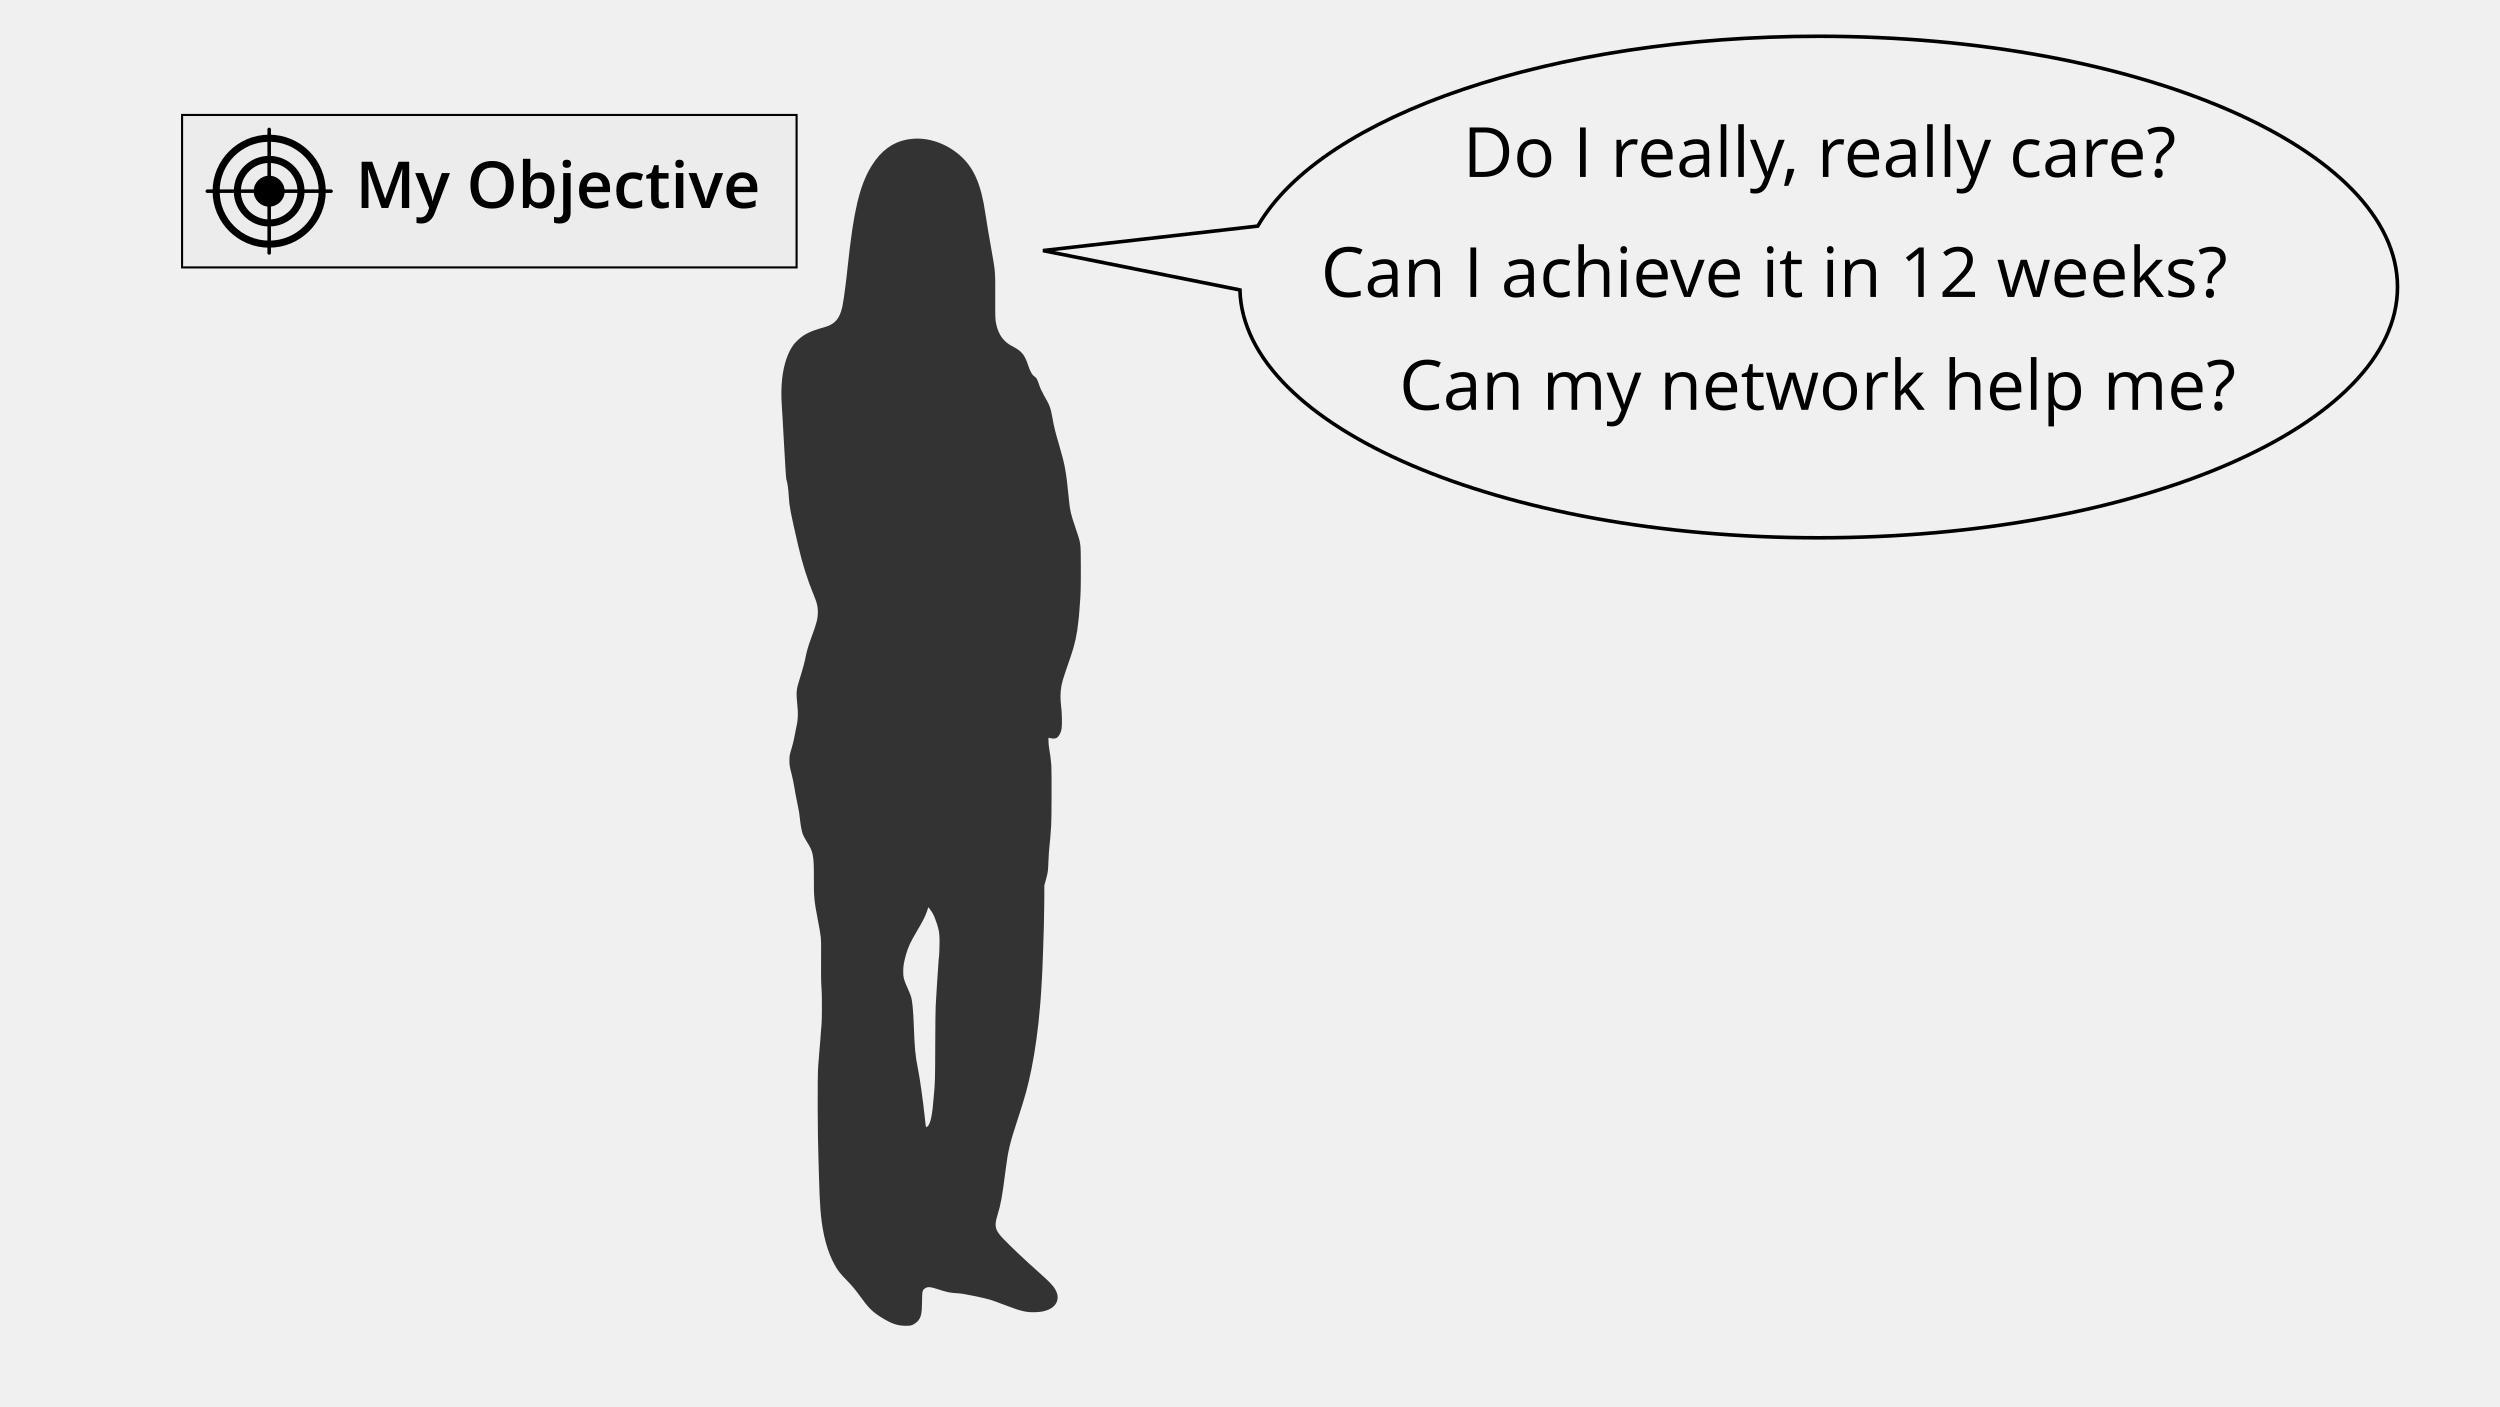
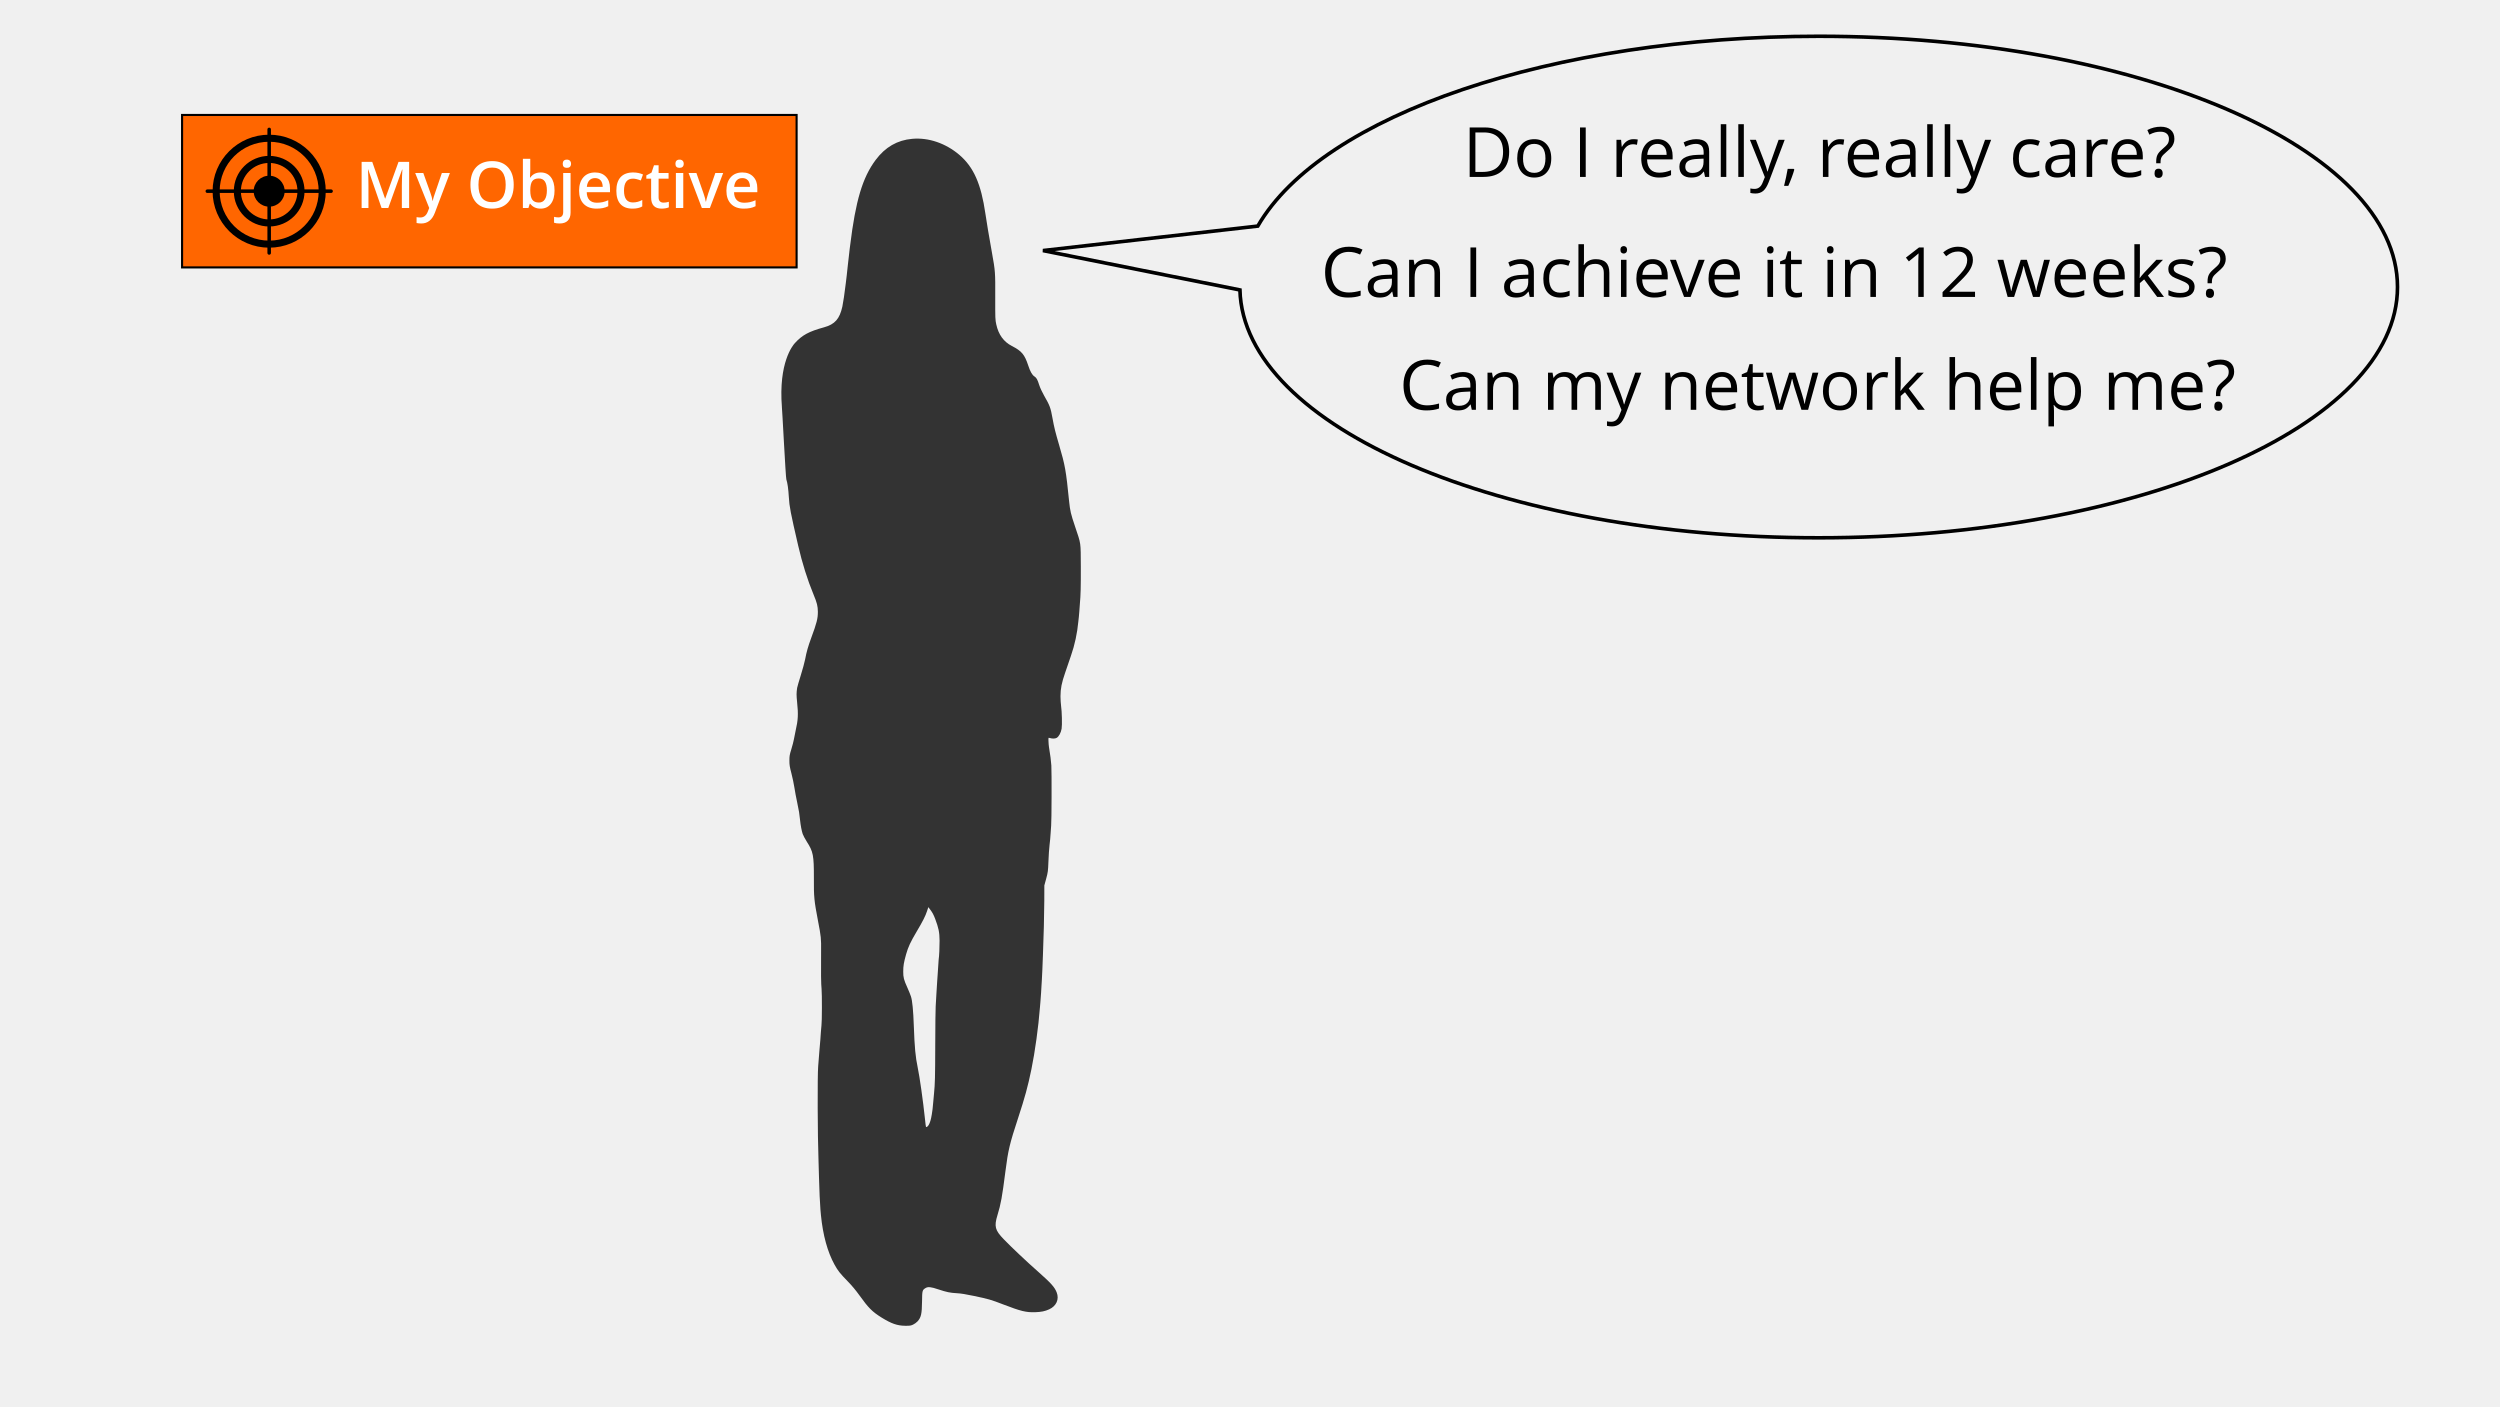
<svg xmlns="http://www.w3.org/2000/svg" width="1600" height="900" viewBox="0 0 423.333 238.125" version="1.1" id="svg311">
  <defs id="defs305">
    <marker orient="auto" refY="0.0" refX="0.0" id="DiamondLend" style="overflow:visible">
      <path id="path3225" d="M 0,-7.071 L -7.071,0 L 0,7.071 L 7.071,0 L 0,-7.071 z " style="fill-rule:evenodd;stroke:#000000;stroke-width:1pt;stroke-opacity:1;fill:#000000;fill-opacity:1" transform="scale(0.8) translate(-7,0)" />
    </marker>
    <marker orient="auto" refY="0.0" refX="0.0" id="marker3402" style="overflow:visible;">
      <path id="path3400" style="fill-rule:evenodd;stroke-width:0.625;stroke-linejoin:round;stroke:#000000;stroke-opacity:1;fill:#000000;fill-opacity:1" d="M 8.719,4.034 L -2.207,0.016 L 8.719,-4.002 C 6.973,-1.63 6.983,1.616 8.719,4.034 z " transform="scale(1.1) rotate(180) translate(1,0)" />
    </marker>
    <marker orient="auto" refY="0.0" refX="0.0" id="Arrow1Lstart" style="overflow:visible">
      <path id="path3128" d="M 0.0,0.0 L 5.0,-5.0 L -12.5,0.0 L 5.0,5.0 L 0.0,0.0 z " style="fill-rule:evenodd;stroke:#000000;stroke-width:1pt;stroke-opacity:1;fill:#000000;fill-opacity:1" transform="scale(0.8) translate(12.5,0)" />
    </marker>
    <marker orient="auto" refY="0.0" refX="0.0" id="Arrow1Lend" style="overflow:visible;">
      <path id="path3131" d="M 0.0,0.0 L 5.0,-5.0 L -12.5,0.0 L 5.0,5.0 L 0.0,0.0 z " style="fill-rule:evenodd;stroke:#000000;stroke-width:1pt;stroke-opacity:1;fill:#000000;fill-opacity:1" transform="scale(0.8) rotate(180) translate(12.5,0)" />
    </marker>
    <marker orient="auto" refY="0.0" refX="0.0" id="Arrow2Lstart" style="overflow:visible">
      <path id="path3146" style="fill-rule:evenodd;stroke-width:0.625;stroke-linejoin:round;stroke:#000000;stroke-opacity:1;fill:#000000;fill-opacity:1" d="M 8.719,4.034 L -2.207,0.016 L 8.719,-4.002 C 6.973,-1.63 6.983,1.616 8.719,4.034 z " transform="scale(1.1) translate(1,0)" />
    </marker>
    <marker orient="auto" refY="0.0" refX="0.0" id="Arrow2Lend" style="overflow:visible;">
      <path id="path3149" style="fill-rule:evenodd;stroke-width:0.625;stroke-linejoin:round;stroke:#000000;stroke-opacity:1;fill:#000000;fill-opacity:1" d="M 8.719,4.034 L -2.207,0.016 L 8.719,-4.002 C 6.973,-1.63 6.983,1.616 8.719,4.034 z " transform="scale(1.1) rotate(180) translate(1,0)" />
    </marker>
  </defs>
  <g id="layer1" transform="translate(0,-58.87497)">
-     <g id="g1173" transform="matrix(1.576094,0,0,1.576094,-225.8365,-216.054)">
-       <rect y="186.789" x="162.85" height="16.379" width="66.024" id="rect1052" style="opacity:1;fill:#ececec;fill-opacity:1;stroke:#000000;stroke-width:0.226;stroke-miterlimit:4;stroke-dasharray:none;stroke-dashoffset:0;stroke-opacity:1" />
-       <text id="text854" y="196.783" x="181.486" style="font-style:normal;font-variant:normal;font-weight:600;font-stretch:normal;font-size:6.947px;line-height:1.25;font-family:'Open Sans';-inkscape-font-specification:'Open Sans, Semi-Bold';font-variant-ligatures:normal;font-variant-caps:normal;font-variant-numeric:normal;font-feature-settings:normal;text-align:start;letter-spacing:0px;word-spacing:0px;writing-mode:lr-tb;text-anchor:start;fill:#000000;fill-opacity:1;stroke:none;stroke-width:0.249" xml:space="preserve">
-         <tspan style="font-style:normal;font-variant:normal;font-weight:600;font-stretch:normal;font-size:6.947px;font-family:'Open Sans';-inkscape-font-specification:'Open Sans, Semi-Bold';font-variant-ligatures:normal;font-variant-caps:normal;font-variant-numeric:normal;font-feature-settings:normal;text-align:start;writing-mode:lr-tb;text-anchor:start;fill:#000000;stroke-width:0.249" y="196.783" x="181.486" id="tspan852">My Objective</tspan>
-       </text>
-       <g id="layer1-8-9-6" transform="matrix(0.07598715,0,0,0.07587423,145.7262,153.8241)">
-         <g id="g818-0-2" transform="translate(-0.9635,-1.0044)">
-           <circle r="180.627" cy="557.684" cx="351.14" id="path12427-9-3-9-9-8" style="color:#000000;fill:none;stroke:#000000;stroke-width:24.084" transform="matrix(0.41522,0,0,0.41522,203.67,311.84)" />
-           <circle r="180.627" cy="557.684" cx="351.14" id="path12427-9-3-9-8-5-2-9" style="color:#000000;fill:none;stroke:#000000;stroke-width:40.139" transform="matrix(0.24913,0,0,0.24913,261.99,404.46)" />
-           <circle r="180.627" cy="557.684" cx="351.14" id="path12427-9-3-9-8-2-3-0-9" style="color:#000000;fill:#000000" transform="matrix(0.12121,0,0,0.12121,306.91,475.8)" />
-           <path id="path13189-0-9-9" d="M 349.48,455.93 V 630.88" style="fill:none;stroke:#000000;stroke-width:5;stroke-linecap:round" />
-           <path id="path45-3-3" style="fill:none;stroke:#000000;stroke-width:5;stroke-linecap:round" d="M 436.98,543.41 H 262.03" />
-         </g>
+     <rect style="opacity:1;fill:#ff6600;fill-opacity:1;stroke:#000000;stroke-width:0.356;stroke-miterlimit:4;stroke-dasharray:none;stroke-dashoffset:0;stroke-opacity:1" id="rect1052" width="104.06" height="25.815" x="30.831" y="78.342" />
+     <text xml:space="preserve" style="font-style:normal;font-variant:normal;font-weight:600;font-stretch:normal;font-size:10.948px;line-height:1.25;font-family:'Open Sans';-inkscape-font-specification:'Open Sans, Semi-Bold';font-variant-ligatures:normal;font-variant-caps:normal;font-variant-numeric:normal;font-feature-settings:normal;text-align:start;letter-spacing:0px;word-spacing:0px;writing-mode:lr-tb;text-anchor:start;fill:#ffffff;fill-opacity:1;stroke:none;stroke-width:0.392;" x="60.203" y="94.094" id="text854">
+       <tspan id="tspan852" x="60.203" y="94.094" style="font-style:normal;font-variant:normal;font-weight:600;font-stretch:normal;font-size:10.948px;font-family:'Open Sans';-inkscape-font-specification:'Open Sans, Semi-Bold';font-variant-ligatures:normal;font-variant-caps:normal;font-variant-numeric:normal;font-feature-settings:normal;text-align:start;writing-mode:lr-tb;text-anchor:start;fill:#ffffff;stroke-width:0.392;">My Objective</tspan>
+     </text>
+     <g transform="matrix(0.1197629,0,0,0.1195849,3.841629,26.38715)" id="layer1-8-9-6">
+       <g transform="translate(-0.9635,-1.0044)" id="g818-0-2">
+         <circle transform="matrix(0.41522,0,0,0.41522,203.67,311.84)" style="color:#000000;fill:none;stroke:#000000;stroke-width:24.084" id="path12427-9-3-9-9-8" cx="351.14" cy="557.684" r="180.627" />
+         <circle transform="matrix(0.24913,0,0,0.24913,261.99,404.46)" style="color:#000000;fill:none;stroke:#000000;stroke-width:40.139" id="path12427-9-3-9-8-5-2-9" cx="351.14" cy="557.684" r="180.627" />
+         <circle transform="matrix(0.12121,0,0,0.12121,306.91,475.8)" style="color:#000000;fill:#000000" id="path12427-9-3-9-8-2-3-0-9" cx="351.14" cy="557.684" r="180.627" />
+         <path style="fill:none;stroke:#000000;stroke-width:5;stroke-linecap:round" d="M 349.48,455.93 V 630.88" id="path13189-0-9-9" />
+         <path d="M 436.98,543.41 H 262.03" style="fill:none;stroke:#000000;stroke-width:5;stroke-linecap:round" id="path45-3-3" />
      </g>
    </g>
    <g id="layer2" transform="matrix(0.3684299,0,0,0.3684299,-58.94856,-85.35036)" />
    <path style="fill:#333333;fill-opacity:1;stroke:none;stroke-width:0.008" d="m 132.399,127.815 c 0.041,0.058 0.637,11.884 0.753,12.23 0.206,0.643 0.337,1.575 0.428,3.05 0.082,1.533 0.289,2.603 1.574,8.157 0.684,2.975 1.591,5.851 2.588,8.249 0.602,1.442 0.741,2.018 0.75,2.957 0,1.17 -0.182,1.879 -1.121,4.426 -0.536,1.458 -0.791,2.341 -1.03,3.618 -0.099,0.503 -0.428,1.73 -0.741,2.719 -0.313,0.989 -0.586,1.953 -0.619,2.135 -0.124,0.873 -0.124,1.244 -0.008,2.389 0.222,2.101 0.173,3.04 -0.247,4.861 -0.099,0.453 -0.23,1.105 -0.288,1.443 -0.058,0.338 -0.256,1.096 -0.437,1.689 -0.297,0.964 -0.329,1.154 -0.329,1.936 0,0.75 0.049,1.038 0.337,2.142 0.181,0.7 0.413,1.78 0.504,2.389 0.09,0.618 0.312,1.805 0.493,2.637 0.297,1.434 0.354,1.747 0.47,2.884 0.082,0.857 0.281,1.903 0.446,2.364 0.083,0.247 0.403,0.849 0.708,1.327 1.071,1.664 1.195,2.315 1.187,6.073 -0.017,3.321 0.041,3.865 0.701,7.334 0.511,2.637 0.543,2.967 0.519,5.068 -0.033,3.65 -0.007,5.644 0.083,6.468 0.082,0.775 0.073,5.67 -0.018,6.14 -0.017,0.115 -0.058,0.577 -0.091,1.03 -0.041,0.75 -0.148,2.043 -0.247,3.13 -0.017,0.222 -0.057,0.692 -0.082,1.03 -0.026,0.338 -0.082,1.138 -0.14,1.772 -0.132,1.574 -0.099,11.775 0.058,15.862 0.017,0.478 0.058,1.772 0.082,2.884 0.041,1.961 0.173,4.77 0.247,5.52 0.017,0.206 0.057,0.61 0.082,0.906 0.33,3.378 1.121,6.254 2.307,8.397 0.56,1.014 0.931,1.484 2.184,2.77 0.766,0.783 1.408,1.556 2.035,2.43 1.524,2.126 2.168,2.77 3.741,3.75 1.664,1.03 2.652,1.376 3.987,1.392 0.783,0.009 0.965,-0.017 1.336,-0.189 0.239,-0.107 0.577,-0.355 0.759,-0.544 0.618,-0.676 0.749,-1.269 0.774,-3.436 0.017,-1.772 0.049,-1.888 0.577,-2.209 0.42,-0.264 0.931,-0.214 2.184,0.215 1.417,0.47 1.97,0.586 3.148,0.651 0.659,0.033 1.523,0.172 2.883,0.461 2.538,0.536 2.852,0.627 4.97,1.443 2.983,1.145 3.848,1.36 5.414,1.31 0.989,-0.033 1.656,-0.166 2.348,-0.487 1.22,-0.552 1.731,-1.705 1.277,-2.859 -0.363,-0.923 -0.948,-1.566 -3.197,-3.56 -1.92,-1.689 -4.508,-4.136 -5.785,-5.463 -1.475,-1.533 -1.631,-2.158 -1.046,-4.078 0.577,-1.895 0.784,-3.033 1.345,-7.408 0.453,-3.56 0.716,-4.671 2.133,-8.981 1.17,-3.568 1.656,-5.332 2.266,-8.298 0.61,-2.958 1.196,-7.218 1.443,-10.448 0.026,-0.363 0.065,-0.792 0.082,-0.948 0.041,-0.363 0.181,-2.538 0.247,-3.791 0.026,-0.519 0.066,-1.26 0.082,-1.647 0.041,-0.865 0.133,-3.256 0.256,-7.376 0.033,-0.956 0.065,-2.9 0.073,-4.326 l 0.008,-2.595 0.313,-1.154 c 0.297,-1.096 0.314,-1.244 0.38,-2.925 0.033,-0.972 0.123,-2.217 0.189,-2.761 0.074,-0.544 0.147,-1.434 0.18,-1.978 0.026,-0.544 0.074,-1.136 0.091,-1.318 0.082,-0.601 0.099,-9.13 0.033,-10.176 -0.066,-0.898 -0.165,-1.681 -0.404,-3.139 -0.033,-0.206 -0.074,-0.651 -0.082,-0.981 -0.017,-0.593 -0.017,-0.602 0.173,-0.544 0.511,0.148 0.931,0.14 1.219,-0.018 0.354,-0.198 0.71,-0.839 0.833,-1.54 0.107,-0.569 0.049,-2.968 -0.091,-3.874 -0.049,-0.321 -0.091,-1.038 -0.1,-1.607 0,-1.302 0.199,-2.306 0.8,-4.037 0.239,-0.7 0.684,-1.986 0.972,-2.843 0.651,-1.871 1.063,-3.8 1.252,-5.81 0.026,-0.297 0.066,-0.625 0.082,-0.741 0.017,-0.115 0.059,-0.544 0.083,-0.948 0.026,-0.412 0.066,-0.971 0.091,-1.26 0.14,-1.483 0.172,-2.95 0.164,-6.32 -0.026,-4.268 0.058,-3.726 -0.988,-6.84 -0.7,-2.068 -0.832,-2.627 -0.997,-4.242 -0.527,-5.249 -0.675,-6.065 -1.689,-9.518 -0.626,-2.126 -0.85,-3.025 -1.113,-4.491 -0.33,-1.837 -0.437,-2.143 -1.45,-3.914 -0.321,-0.569 -0.667,-1.309 -0.799,-1.729 -0.321,-0.997 -0.453,-1.237 -0.832,-1.492 -0.379,-0.247 -0.709,-0.84 -1.039,-1.845 -0.61,-1.854 -1.103,-2.447 -2.759,-3.296 -1.409,-0.725 -2.274,-1.928 -2.653,-3.667 -0.173,-0.783 -0.182,-1.006 -0.174,-4.615 0.017,-4.211 0.01,-4.384 -0.559,-7.54 -0.536,-2.991 -0.882,-5.051 -1.105,-6.575 -0.733,-5.068 -1.995,-7.902 -4.409,-9.971 -2.315,-1.969 -5.223,-2.966 -7.984,-2.719 -2.521,0.222 -4.565,1.401 -6.18,3.56 -2.233,2.975 -3.404,6.888 -4.335,14.51 -0.026,0.181 -0.057,0.462 -0.082,0.619 -0.017,0.157 -0.057,0.495 -0.082,0.742 -0.074,0.676 -0.125,1.129 -0.207,1.813 -0.041,0.338 -0.098,0.84 -0.122,1.112 -0.026,0.272 -0.067,0.626 -0.083,0.783 -0.026,0.157 -0.098,0.766 -0.164,1.359 -0.19,1.607 -0.445,3.313 -0.577,3.914 -0.461,2.085 -1.269,2.999 -3.09,3.501 -2.612,0.717 -3.741,1.335 -4.977,2.711 -0.33,0.371 -2.76,3.267 -2.169,10.808 z m 24.799,84.668 0.404,0.537 c 0.28,0.371 0.518,0.823 0.741,1.416 h 0.001 c 0.602,1.599 0.741,2.283 0.757,3.725 0.008,1.121 -0.066,2.653 -0.157,3.23 -0.026,0.19 -0.082,1.038 -0.164,2.455 -0.026,0.428 -0.067,0.965 -0.083,1.195 -0.026,0.222 -0.074,1.111 -0.124,1.977 -0.041,0.857 -0.106,1.88 -0.131,2.267 -0.033,0.387 -0.066,3.312 -0.074,6.51 -0.017,5.611 -0.041,6.559 -0.206,8.24 -0.041,0.428 -0.091,1.004 -0.116,1.276 -0.115,1.294 -0.147,1.616 -0.262,2.275 -0.14,0.873 -0.313,1.434 -0.528,1.789 -0.157,0.256 -0.371,0.412 -0.453,0.329 -0.026,-0.026 -0.1,-0.594 -0.165,-1.27 -0.338,-3.181 -0.889,-7.111 -1.243,-8.808 -0.371,-1.755 -0.528,-3.427 -0.651,-6.921 -0.099,-2.802 -0.256,-4.401 -0.495,-5.11 -0.107,-0.321 -0.378,-0.989 -0.601,-1.483 -0.593,-1.302 -0.709,-1.747 -0.701,-2.719 0,-0.972 0.099,-1.54 0.486,-2.925 0.354,-1.252 0.749,-2.093 1.804,-3.873 1.022,-1.722 1.459,-2.58 1.74,-3.437 z" id="path1641" />
    <flowRoot xml:space="preserve" id="flowRoot1404" style="fill:black;fill-opacity:1;stroke:none;font-family:sans-serif;font-style:normal;font-weight:normal;font-size:40px;line-height:1.25;letter-spacing:0px;word-spacing:0px">
      <flowRegion id="flowRegion1406">
        <rect id="rect1408" width="21.429" height="168.571" x="542.857" y="-331.429" />
      </flowRegion>
      <flowPara id="flowPara1410" />
    </flowRoot>
    <text xml:space="preserve" style="font-style:normal;font-variant:normal;font-weight:normal;font-stretch:normal;font-size:11.73px;line-height:1.25;font-family:'Open Sans';-inkscape-font-specification:'Open Sans, Normal';font-variant-ligatures:normal;font-variant-caps:normal;font-variant-numeric:normal;font-feature-settings:normal;text-align:start;letter-spacing:0px;word-spacing:0px;writing-mode:lr-tb;text-anchor:start;fill:#000000;fill-opacity:1;stroke:none;stroke-width:0.42" x="247.708" y="88.833" id="text854-7">
      <tspan id="tspan852-3" x="247.708" y="88.833" style="font-style:normal;font-variant:normal;font-weight:normal;font-stretch:normal;font-size:11.73px;font-family:'Open Sans';-inkscape-font-specification:'Open Sans, Normal';font-variant-ligatures:normal;font-variant-caps:normal;font-variant-numeric:normal;font-feature-settings:normal;text-align:start;writing-mode:lr-tb;text-anchor:start;fill:#000000;stroke-width:0.42">Do I really, really care?</tspan>
    </text>
    <text xml:space="preserve" style="font-style:normal;font-variant:normal;font-weight:normal;font-stretch:normal;font-size:11.73px;line-height:1.25;font-family:'Open Sans';-inkscape-font-specification:'Open Sans, Normal';font-variant-ligatures:normal;font-variant-caps:normal;font-variant-numeric:normal;font-feature-settings:normal;text-align:start;letter-spacing:0px;word-spacing:0px;writing-mode:lr-tb;text-anchor:start;fill:#000000;fill-opacity:1;stroke:none;stroke-width:0.42" x="236.943" y="128.264" id="text854-0">
      <tspan id="tspan852-0" x="236.943" y="128.264" style="font-style:normal;font-variant:normal;font-weight:normal;font-stretch:normal;font-size:11.73px;font-family:'Open Sans';-inkscape-font-specification:'Open Sans, Normal';font-variant-ligatures:normal;font-variant-caps:normal;font-variant-numeric:normal;font-feature-settings:normal;text-align:start;writing-mode:lr-tb;text-anchor:start;fill:#000000;stroke-width:0.42">Can my network help me? </tspan>
    </text>
    <text xml:space="preserve" style="font-style:normal;font-variant:normal;font-weight:normal;font-stretch:normal;font-size:11.73px;line-height:1.25;font-family:'Open Sans';-inkscape-font-specification:'Open Sans, Normal';font-variant-ligatures:normal;font-variant-caps:normal;font-variant-numeric:normal;font-feature-settings:normal;text-align:start;letter-spacing:0px;word-spacing:0px;writing-mode:lr-tb;text-anchor:start;fill:#000000;fill-opacity:1;stroke:none;stroke-width:0.42" x="223.667" y="109.152" id="text854-0-2">
      <tspan id="tspan852-0-8" x="223.667" y="109.152" style="font-style:normal;font-variant:normal;font-weight:normal;font-stretch:normal;font-size:11.73px;font-family:'Open Sans';-inkscape-font-specification:'Open Sans, Normal';font-variant-ligatures:normal;font-variant-caps:normal;font-variant-numeric:normal;font-feature-settings:normal;text-align:start;writing-mode:lr-tb;text-anchor:start;fill:#000000;stroke-width:0.42">Can I achieve it in 12 weeks?</tspan>
    </text>
    <path style="opacity:1;fill:none;fill-opacity:1;stroke:#000000;stroke-width:2.314;stroke-linecap:butt;stroke-miterlimit:4;stroke-dasharray:none;stroke-dashoffset:0;stroke-opacity:1;paint-order:normal" d="M 1163.898 23.211 A 370.501 160.49 0 0 0 804.984 144.689 L 667.508 160.367 L 793.549 185.574 A 370.501 160.49 0 0 0 1163.898 344.191 A 370.501 160.49 0 0 0 1534.398 183.701 A 370.501 160.49 0 0 0 1163.898 23.211 z " transform="matrix(0.2645833,0,0,0.2645833,0,58.87497)" id="path6077" />
  </g>
</svg>
